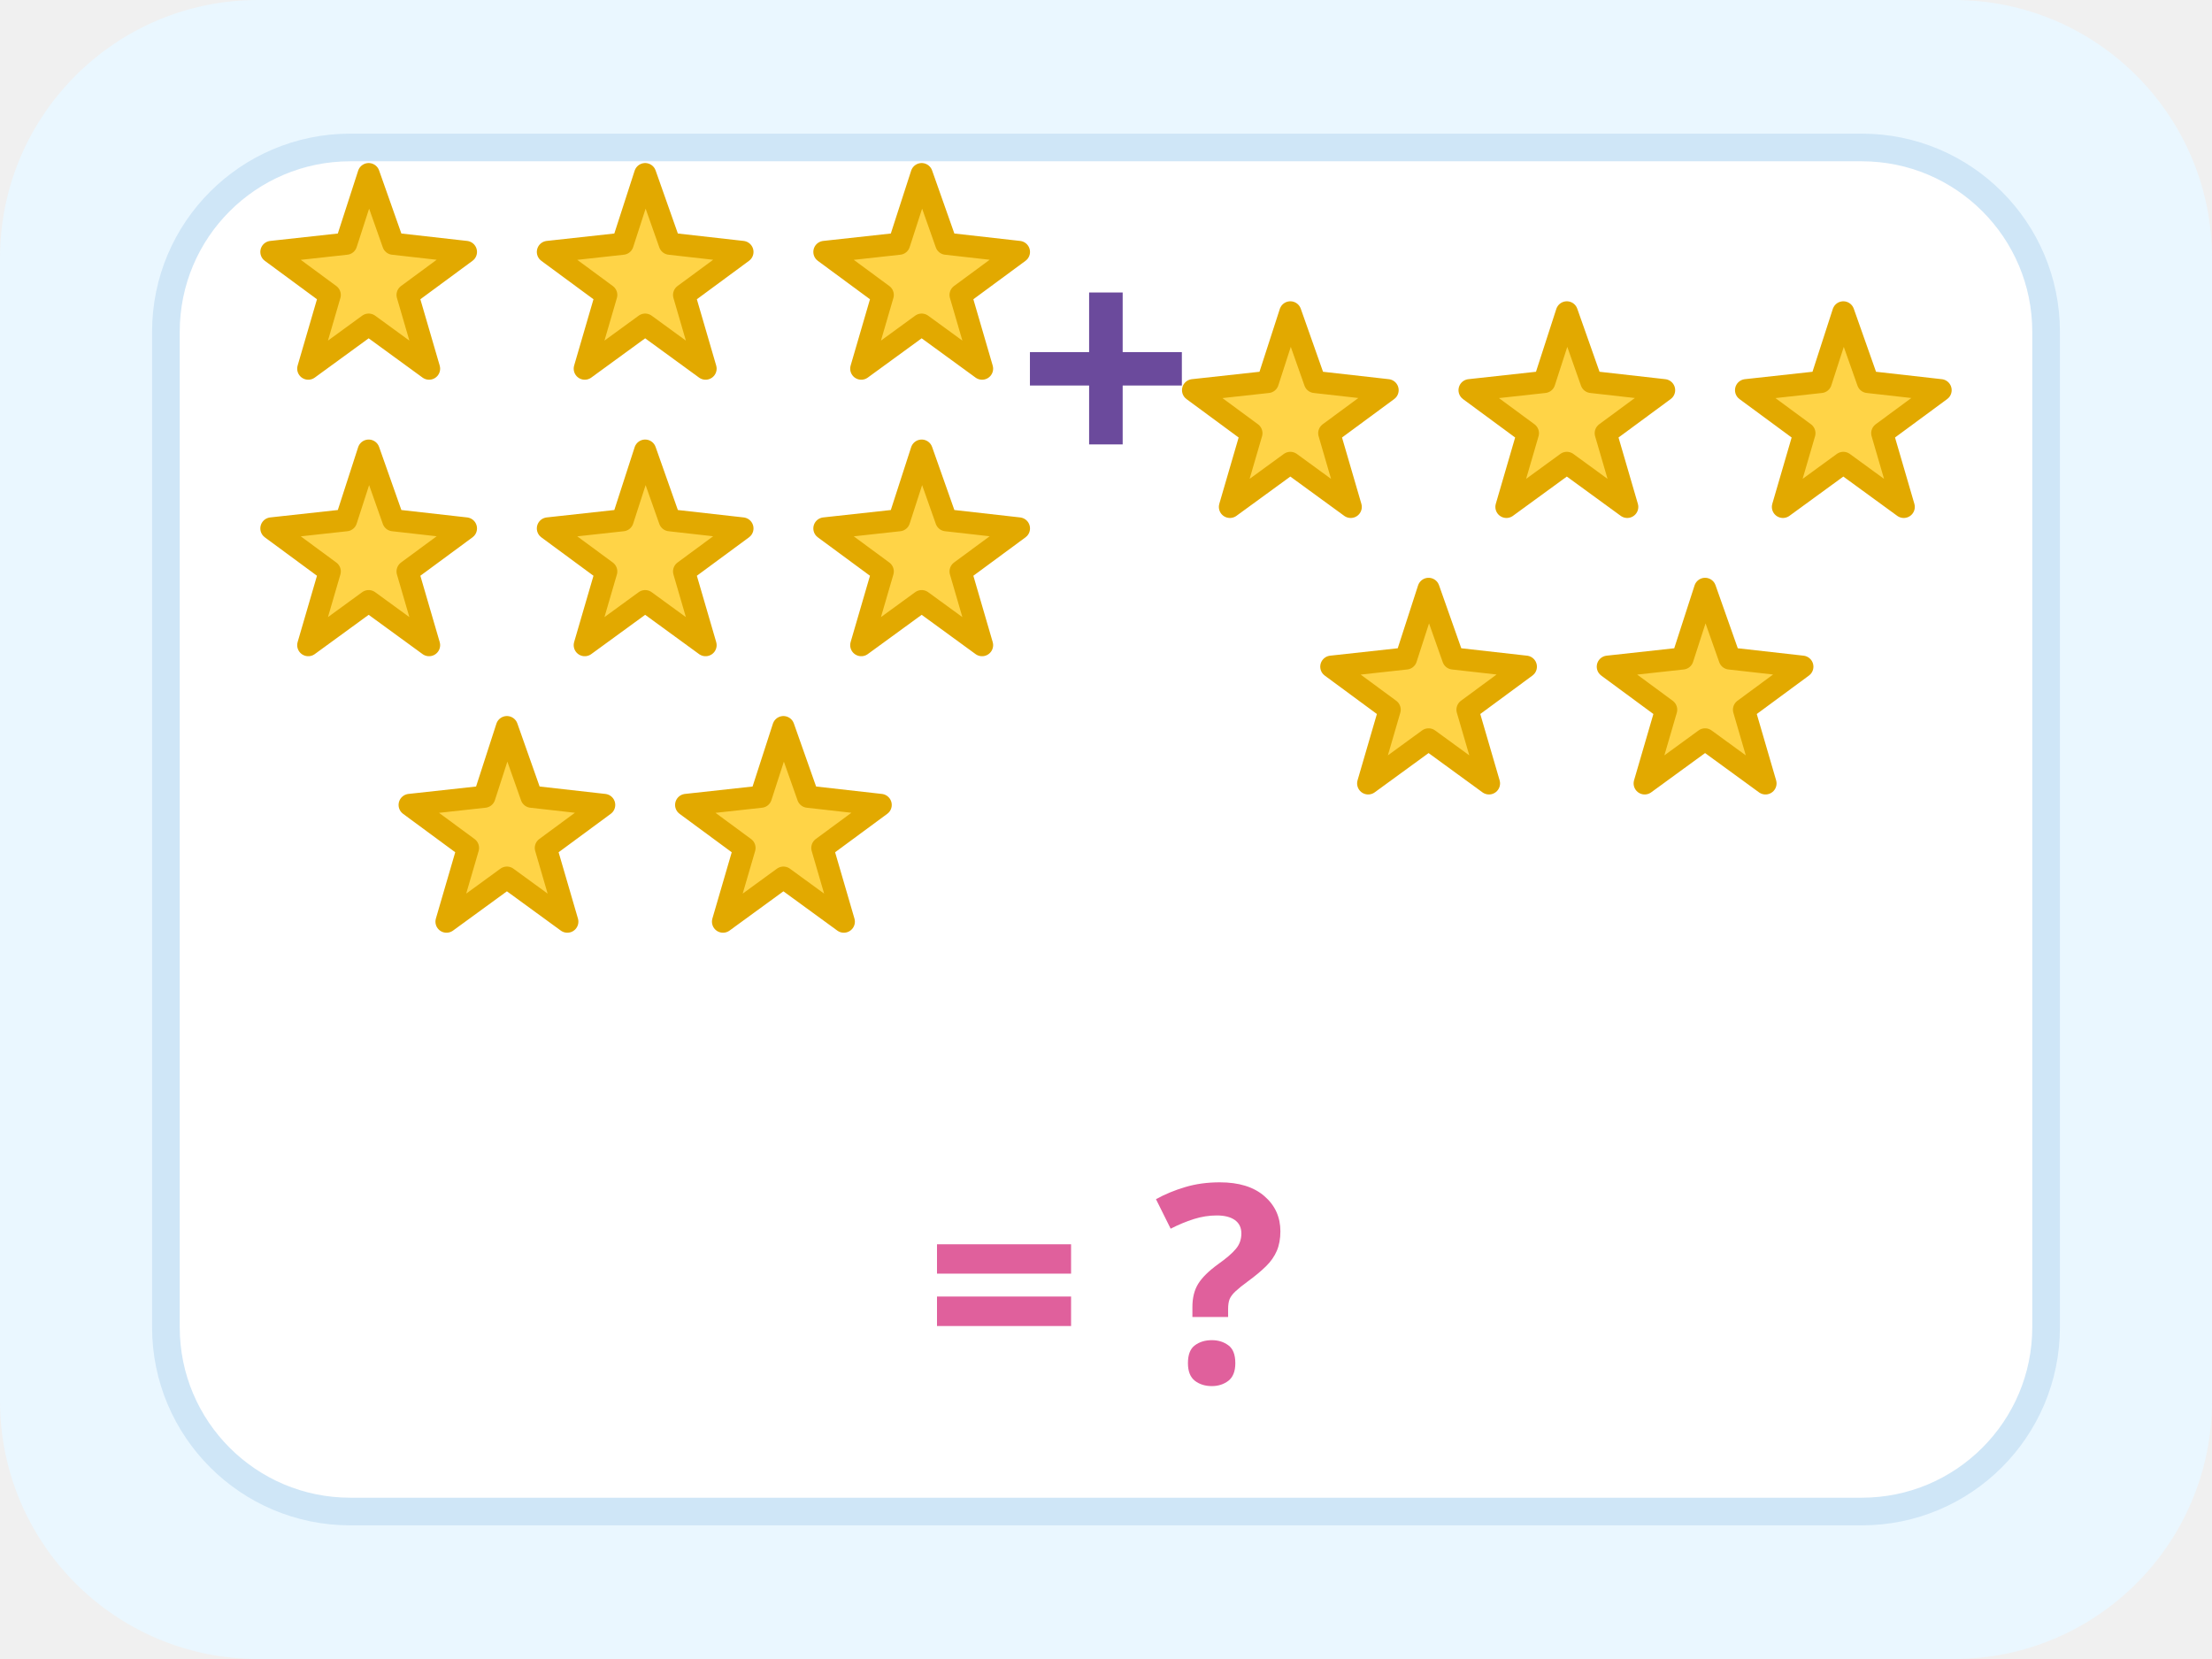
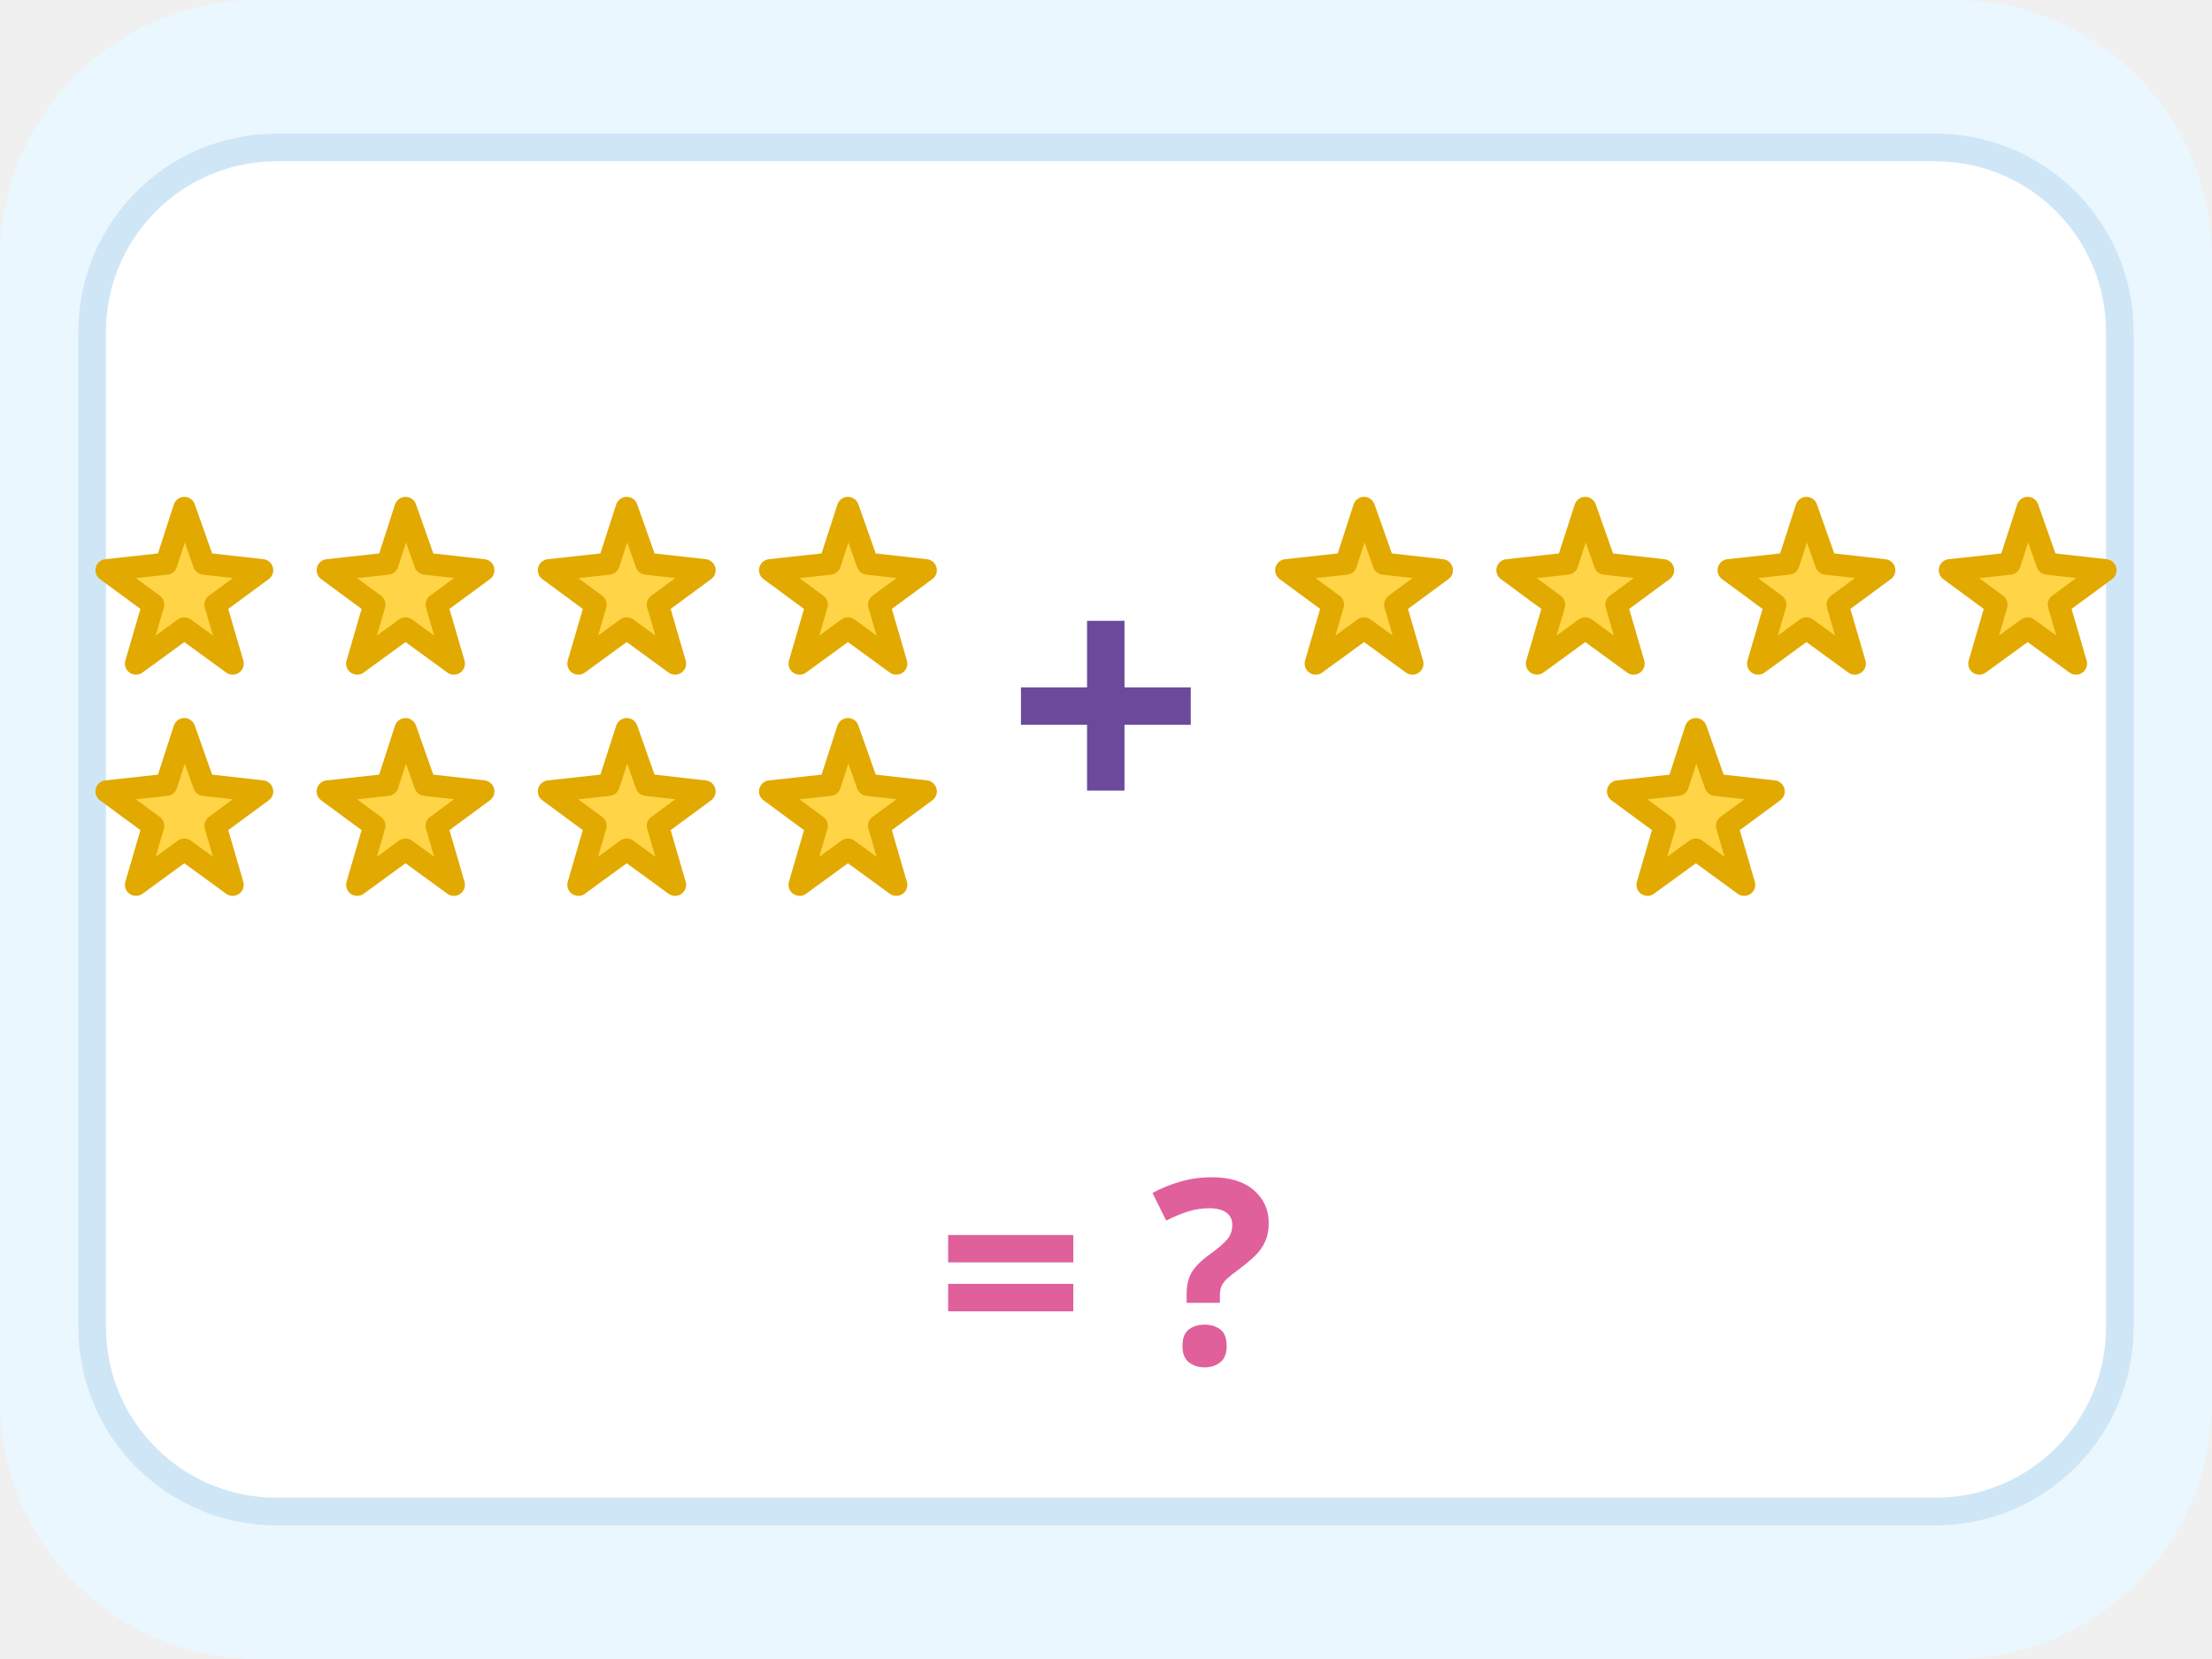
<svg xmlns="http://www.w3.org/2000/svg" viewBox="0 0 240 180" role="img" aria-label="8 + 5 等于几">
  <rect width="240" height="180" rx="28" fill="#eaf7ff" />
-   <rect x="18" y="16" width="204" height="148" rx="20" fill="#fff" stroke="#cfe6f7" stroke-width="3" />
-   <path d="M0 -1 L0.24 -0.32 L0.95 -0.24 L0.38 0.18 L0.59 0.9 L0 0.47 L-0.59 0.9 L-0.38 0.18 L-0.95 -0.24 L-0.22 -0.32 Z" transform="translate(40.0 30.0) scale(11.11)" fill="#ffd447" stroke="#e2a900" stroke-width="0.216" stroke-linejoin="round" />
-   <path d="M0 -1 L0.24 -0.32 L0.95 -0.24 L0.38 0.18 L0.59 0.9 L0 0.47 L-0.59 0.9 L-0.38 0.18 L-0.95 -0.24 L-0.22 -0.32 Z" transform="translate(70.0 30.0) scale(11.11)" fill="#ffd447" stroke="#e2a900" stroke-width="0.216" stroke-linejoin="round" />
-   <path d="M0 -1 L0.24 -0.32 L0.95 -0.24 L0.38 0.18 L0.59 0.9 L0 0.47 L-0.59 0.9 L-0.38 0.18 L-0.95 -0.24 L-0.22 -0.32 Z" transform="translate(100.0 30.0) scale(11.11)" fill="#ffd447" stroke="#e2a900" stroke-width="0.216" stroke-linejoin="round" />
-   <path d="M0 -1 L0.24 -0.32 L0.95 -0.24 L0.38 0.18 L0.59 0.9 L0 0.47 L-0.59 0.9 L-0.38 0.18 L-0.95 -0.24 L-0.22 -0.32 Z" transform="translate(40.0 60.0) scale(11.11)" fill="#ffd447" stroke="#e2a900" stroke-width="0.216" stroke-linejoin="round" />
-   <path d="M0 -1 L0.24 -0.32 L0.95 -0.24 L0.38 0.18 L0.59 0.9 L0 0.47 L-0.59 0.9 L-0.38 0.18 L-0.95 -0.24 L-0.22 -0.32 Z" transform="translate(70.0 60.0) scale(11.11)" fill="#ffd447" stroke="#e2a900" stroke-width="0.216" stroke-linejoin="round" />
-   <path d="M0 -1 L0.24 -0.32 L0.95 -0.24 L0.38 0.18 L0.59 0.9 L0 0.47 L-0.59 0.9 L-0.38 0.18 L-0.95 -0.24 L-0.22 -0.32 Z" transform="translate(100.0 60.0) scale(11.11)" fill="#ffd447" stroke="#e2a900" stroke-width="0.216" stroke-linejoin="round" />
-   <path d="M0 -1 L0.24 -0.32 L0.95 -0.24 L0.38 0.18 L0.59 0.9 L0 0.47 L-0.59 0.9 L-0.38 0.18 L-0.95 -0.24 L-0.22 -0.32 Z" transform="translate(55.0 90.0) scale(11.11)" fill="#ffd447" stroke="#e2a900" stroke-width="0.216" stroke-linejoin="round" />
-   <path d="M0 -1 L0.24 -0.32 L0.95 -0.24 L0.38 0.18 L0.59 0.9 L0 0.47 L-0.59 0.9 L-0.38 0.18 L-0.95 -0.24 L-0.22 -0.32 Z" transform="translate(85.0 90.0) scale(11.11)" fill="#ffd447" stroke="#e2a900" stroke-width="0.216" stroke-linejoin="round" />
-   <path d="M0 -1 L0.24 -0.32 L0.95 -0.24 L0.38 0.18 L0.59 0.9 L0 0.47 L-0.59 0.9 L-0.38 0.18 L-0.95 -0.24 L-0.22 -0.32 Z" transform="translate(140.0 45.0) scale(11.11)" fill="#ffd447" stroke="#e2a900" stroke-width="0.216" stroke-linejoin="round" />
-   <path d="M0 -1 L0.24 -0.32 L0.95 -0.24 L0.38 0.18 L0.59 0.9 L0 0.47 L-0.59 0.9 L-0.38 0.18 L-0.95 -0.24 L-0.22 -0.32 Z" transform="translate(170.0 45.0) scale(11.11)" fill="#ffd447" stroke="#e2a900" stroke-width="0.216" stroke-linejoin="round" />
-   <path d="M0 -1 L0.24 -0.32 L0.95 -0.24 L0.38 0.18 L0.59 0.9 L0 0.47 L-0.59 0.9 L-0.38 0.18 L-0.95 -0.24 L-0.22 -0.32 Z" transform="translate(200.0 45.0) scale(11.11)" fill="#ffd447" stroke="#e2a900" stroke-width="0.216" stroke-linejoin="round" />
-   <path d="M0 -1 L0.24 -0.32 L0.95 -0.24 L0.38 0.18 L0.59 0.9 L0 0.47 L-0.59 0.9 L-0.38 0.18 L-0.95 -0.24 L-0.22 -0.32 Z" transform="translate(155.0 75.0) scale(11.11)" fill="#ffd447" stroke="#e2a900" stroke-width="0.216" stroke-linejoin="round" />
-   <path d="M0 -1 L0.24 -0.32 L0.95 -0.24 L0.38 0.18 L0.59 0.9 L0 0.47 L-0.59 0.9 L-0.38 0.18 L-0.95 -0.24 L-0.22 -0.32 Z" transform="translate(185.0 75.0) scale(11.11)" fill="#ffd447" stroke="#e2a900" stroke-width="0.216" stroke-linejoin="round" />
-   <text x="120" y="52" text-anchor="middle" font-family="Nunito, sans-serif" font-size="34" font-weight="900" fill="#6b4a9c">+</text>
-   <text x="120" y="150" text-anchor="middle" font-family="Nunito, sans-serif" font-size="30" font-weight="900" fill="#e0609c">= ?</text>
+   <rect x="10" y="16" width="220" height="148" rx="20" fill="#fff" stroke="#cfe6f7" stroke-width="3" />
+   <path d="M0 -1 L0.24 -0.32 L0.95 -0.24 L0.38 0.18 L0.59 0.9 L0 0.47 L-0.59 0.9 L-0.38 0.18 L-0.95 -0.24 L-0.22 -0.32 Z" transform="translate(20.0 64.0) scale(8.89)" fill="#ffd447" stroke="#e2a900" stroke-width="0.270" stroke-linejoin="round" />
+   <path d="M0 -1 L0.24 -0.32 L0.95 -0.24 L0.38 0.18 L0.59 0.9 L0 0.47 L-0.59 0.9 L-0.38 0.18 L-0.95 -0.24 L-0.22 -0.32 Z" transform="translate(44.0 64.0) scale(8.89)" fill="#ffd447" stroke="#e2a900" stroke-width="0.270" stroke-linejoin="round" />
+   <path d="M0 -1 L0.24 -0.32 L0.95 -0.24 L0.38 0.18 L0.59 0.9 L0 0.47 L-0.59 0.9 L-0.38 0.18 L-0.95 -0.24 L-0.22 -0.32 Z" transform="translate(68.0 64.0) scale(8.89)" fill="#ffd447" stroke="#e2a900" stroke-width="0.270" stroke-linejoin="round" />
+   <path d="M0 -1 L0.24 -0.32 L0.95 -0.24 L0.38 0.18 L0.59 0.9 L0 0.47 L-0.59 0.9 L-0.38 0.18 L-0.95 -0.24 L-0.22 -0.32 Z" transform="translate(92.0 64.0) scale(8.89)" fill="#ffd447" stroke="#e2a900" stroke-width="0.270" stroke-linejoin="round" />
+   <path d="M0 -1 L0.24 -0.32 L0.95 -0.24 L0.38 0.18 L0.59 0.9 L0 0.47 L-0.59 0.9 L-0.38 0.18 L-0.95 -0.24 L-0.22 -0.32 Z" transform="translate(20.0 88.0) scale(8.89)" fill="#ffd447" stroke="#e2a900" stroke-width="0.270" stroke-linejoin="round" />
+   <path d="M0 -1 L0.24 -0.32 L0.95 -0.24 L0.38 0.18 L0.59 0.9 L0 0.47 L-0.59 0.9 L-0.38 0.18 L-0.95 -0.24 L-0.22 -0.32 Z" transform="translate(44.0 88.0) scale(8.89)" fill="#ffd447" stroke="#e2a900" stroke-width="0.270" stroke-linejoin="round" />
+   <path d="M0 -1 L0.24 -0.32 L0.95 -0.24 L0.38 0.18 L0.59 0.9 L0 0.47 L-0.59 0.9 L-0.38 0.18 L-0.95 -0.24 L-0.22 -0.32 Z" transform="translate(68.0 88.0) scale(8.89)" fill="#ffd447" stroke="#e2a900" stroke-width="0.270" stroke-linejoin="round" />
+   <path d="M0 -1 L0.24 -0.32 L0.95 -0.24 L0.38 0.18 L0.59 0.9 L0 0.47 L-0.59 0.9 L-0.38 0.18 L-0.95 -0.24 L-0.22 -0.32 Z" transform="translate(92.0 88.0) scale(8.89)" fill="#ffd447" stroke="#e2a900" stroke-width="0.270" stroke-linejoin="round" />
+   <path d="M0 -1 L0.24 -0.32 L0.95 -0.24 L0.38 0.18 L0.59 0.9 L0 0.47 L-0.59 0.9 L-0.38 0.18 L-0.95 -0.24 L-0.22 -0.32 Z" transform="translate(148.0 64.0) scale(8.89)" fill="#ffd447" stroke="#e2a900" stroke-width="0.270" stroke-linejoin="round" />
+   <path d="M0 -1 L0.24 -0.32 L0.95 -0.24 L0.38 0.18 L0.59 0.9 L0 0.47 L-0.59 0.9 L-0.38 0.18 L-0.95 -0.24 L-0.22 -0.32 Z" transform="translate(172.0 64.0) scale(8.89)" fill="#ffd447" stroke="#e2a900" stroke-width="0.270" stroke-linejoin="round" />
+   <path d="M0 -1 L0.24 -0.32 L0.95 -0.24 L0.38 0.18 L0.59 0.9 L0 0.47 L-0.59 0.9 L-0.38 0.18 L-0.95 -0.24 L-0.22 -0.32 Z" transform="translate(196.0 64.0) scale(8.89)" fill="#ffd447" stroke="#e2a900" stroke-width="0.270" stroke-linejoin="round" />
+   <path d="M0 -1 L0.24 -0.32 L0.95 -0.24 L0.38 0.18 L0.59 0.9 L0 0.47 L-0.59 0.9 L-0.38 0.18 L-0.95 -0.24 L-0.22 -0.32 Z" transform="translate(220.0 64.0) scale(8.89)" fill="#ffd447" stroke="#e2a900" stroke-width="0.270" stroke-linejoin="round" />
+   <path d="M0 -1 L0.24 -0.32 L0.95 -0.24 L0.38 0.18 L0.59 0.9 L0 0.47 L-0.59 0.9 L-0.38 0.18 L-0.95 -0.24 L-0.22 -0.32 Z" transform="translate(184.0 88.0) scale(8.89)" fill="#ffd447" stroke="#e2a900" stroke-width="0.270" stroke-linejoin="round" />
+   <text x="120" y="90" text-anchor="middle" font-family="Nunito, sans-serif" font-size="38" font-weight="900" fill="#6b4a9c">+</text>
+   <text x="120" y="148" text-anchor="middle" font-family="Nunito, sans-serif" font-size="28" font-weight="900" fill="#e0609c">= ?</text>
</svg>
